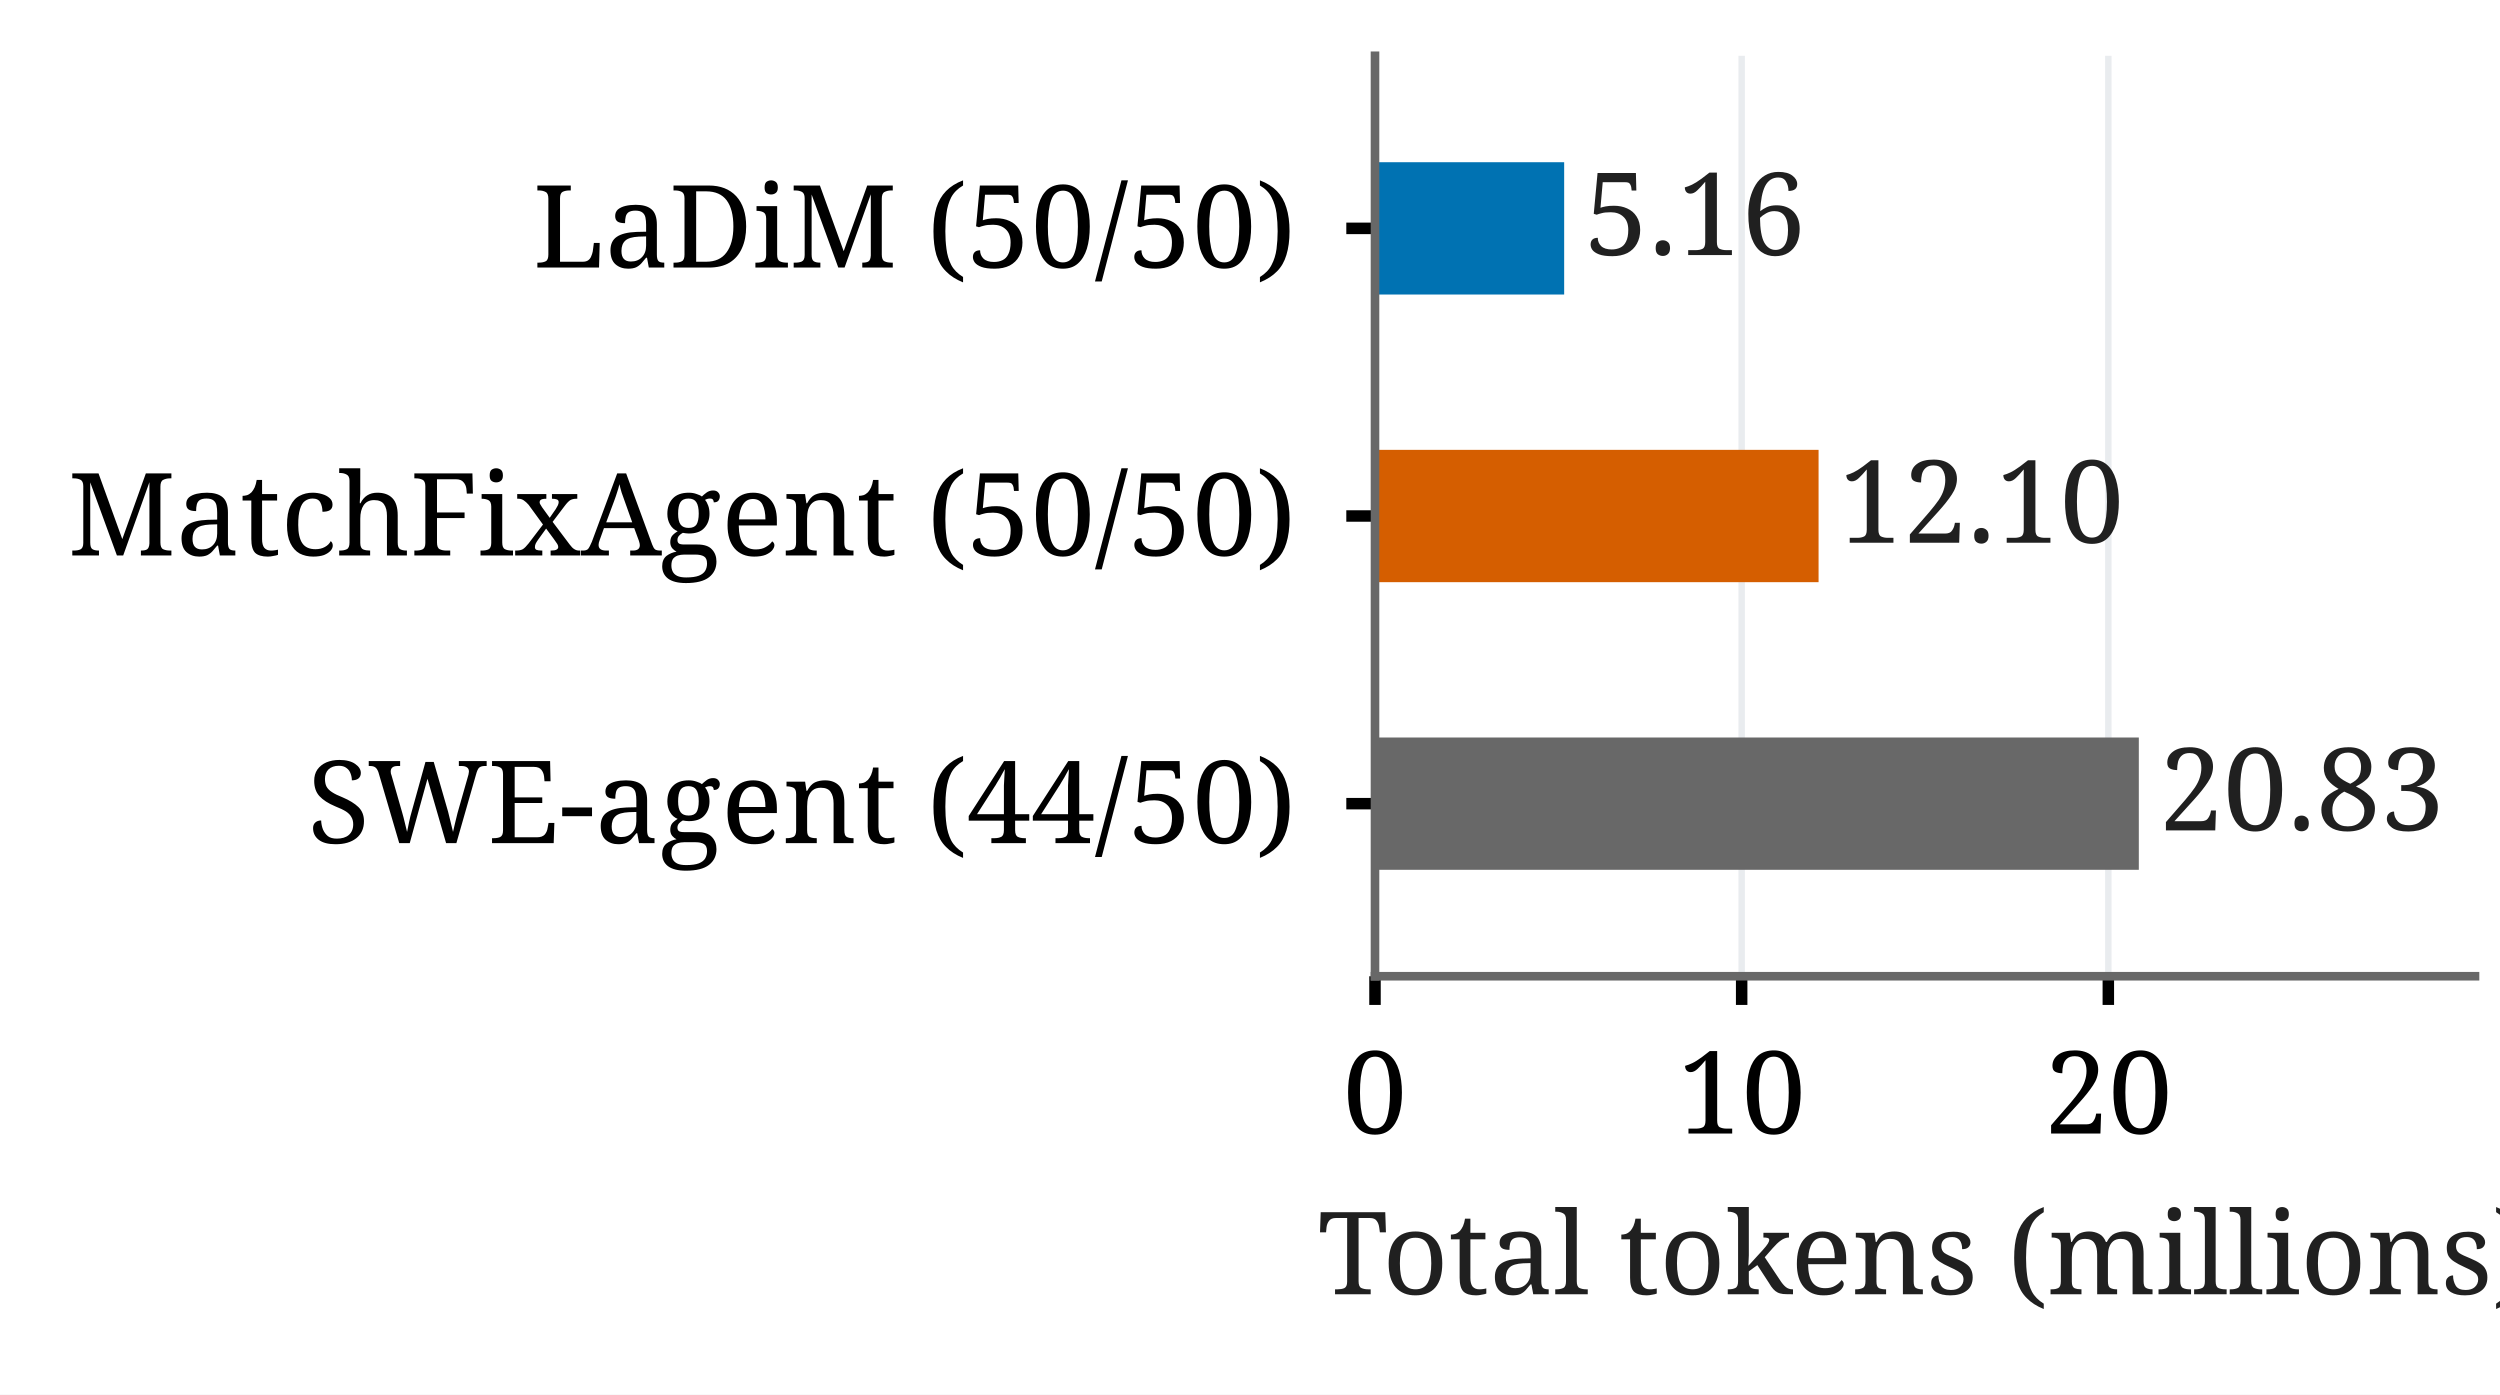
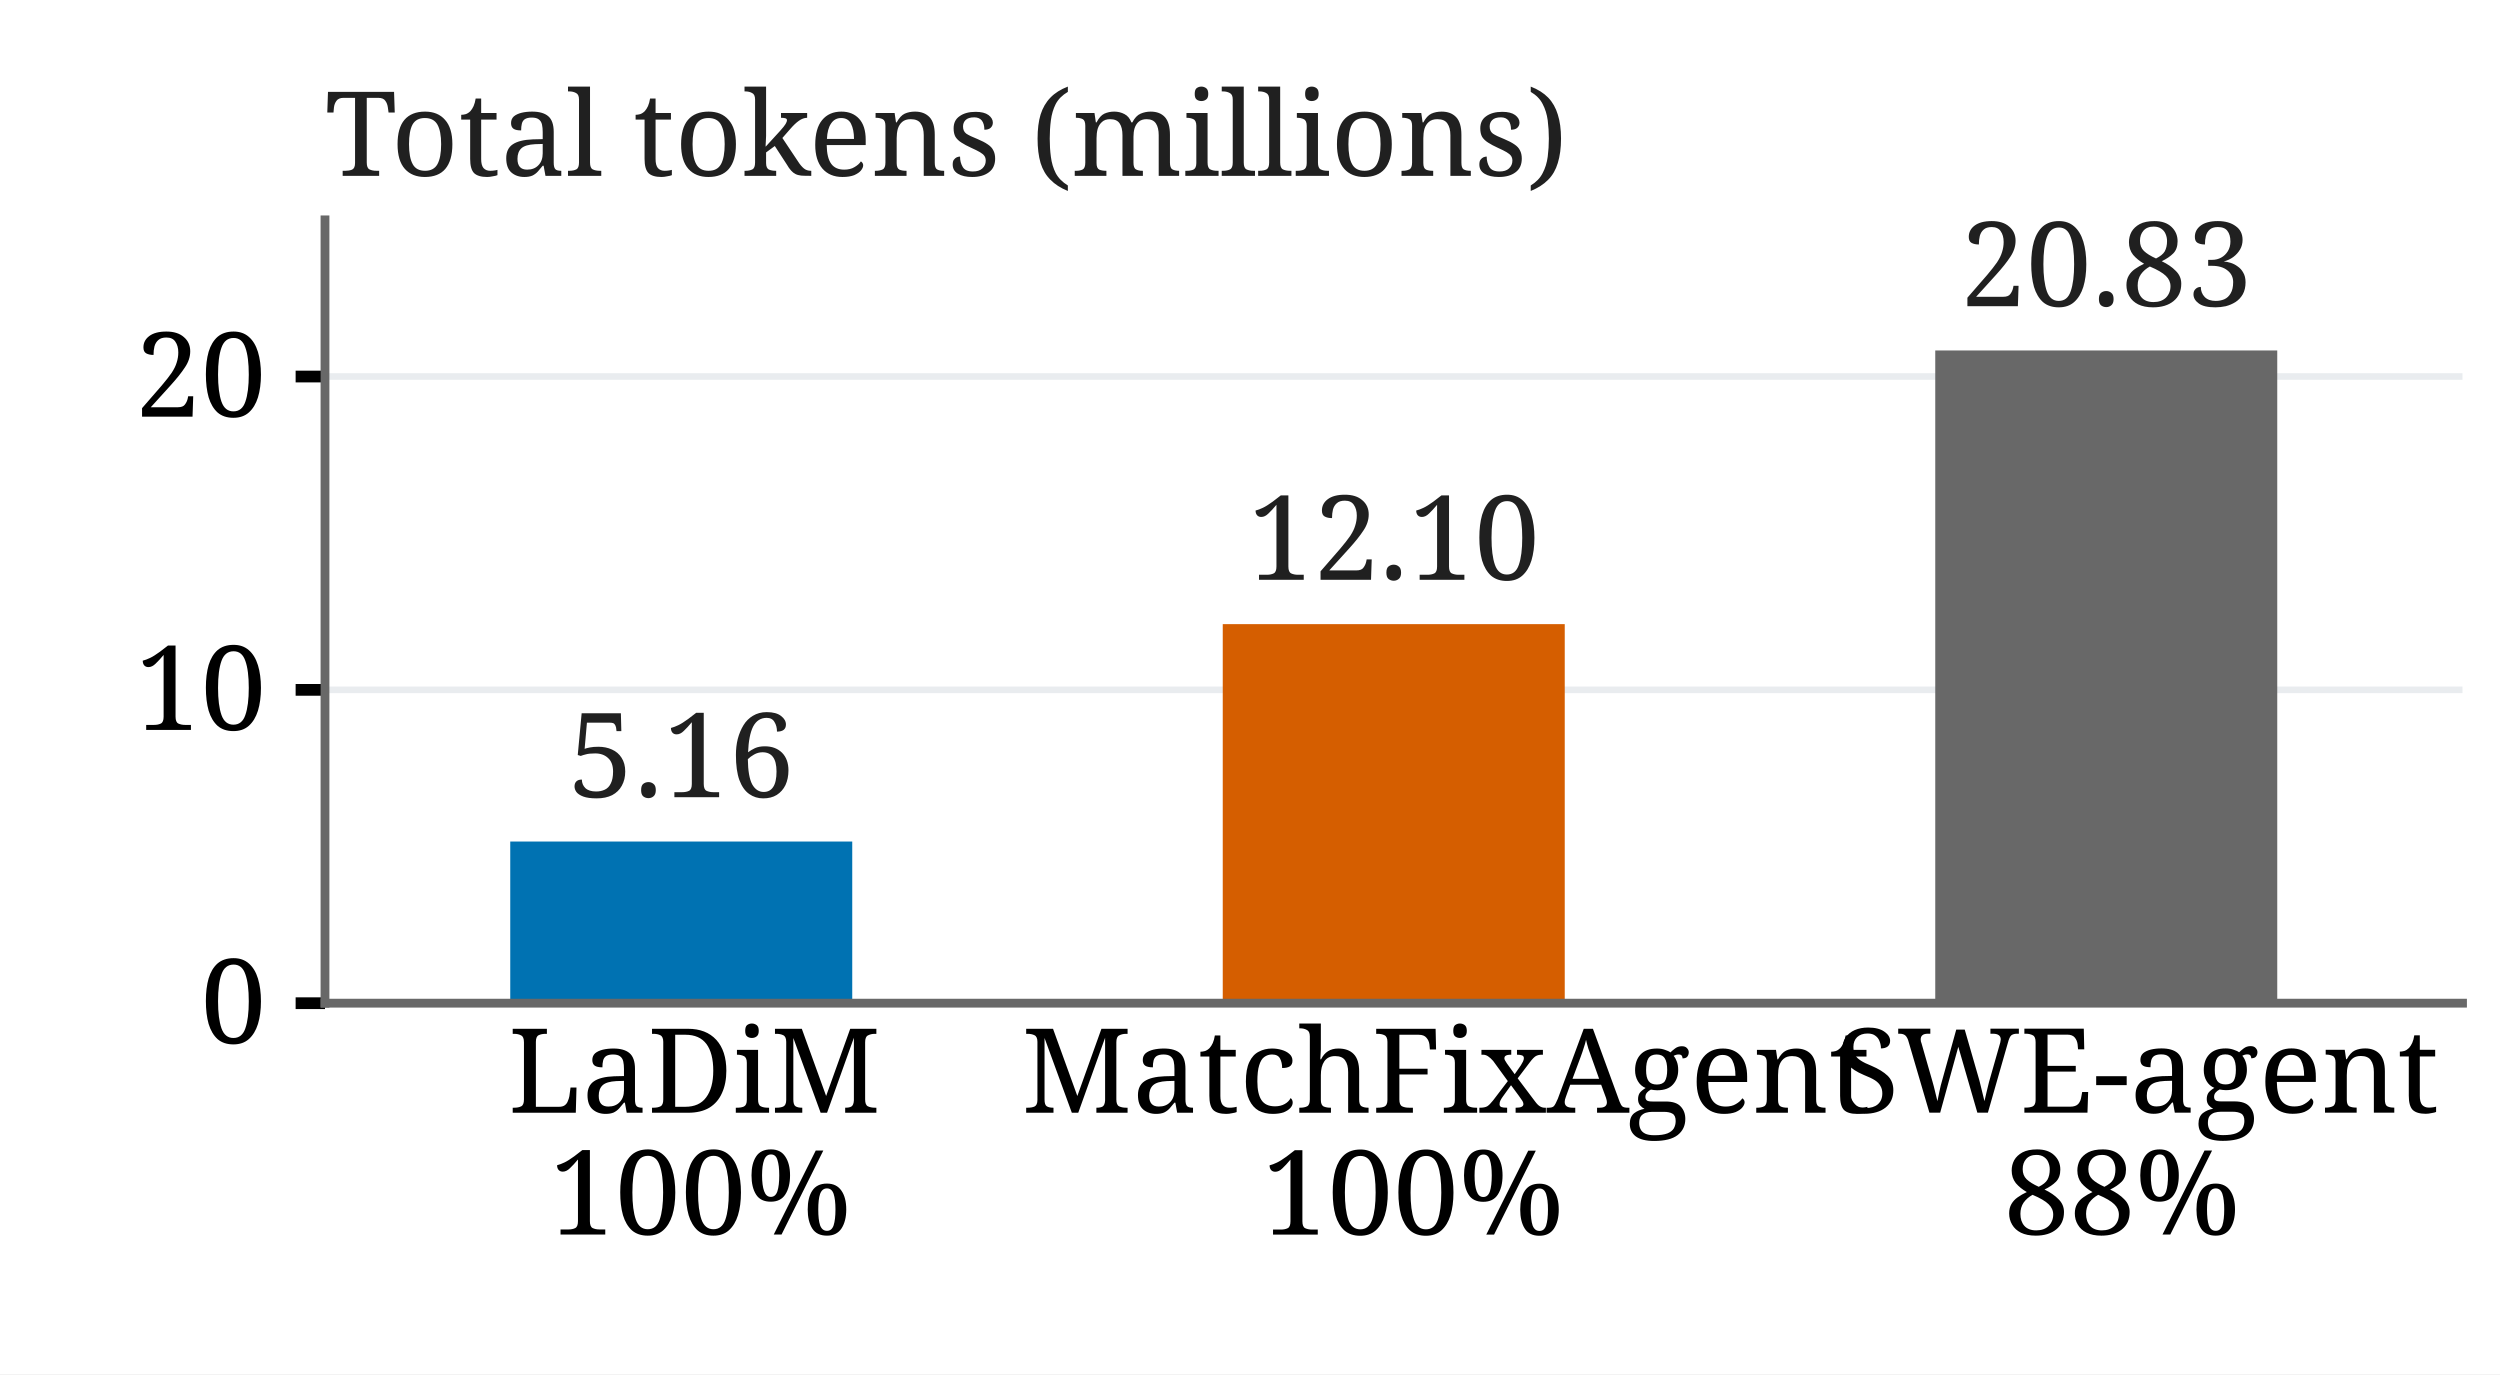
- <svg xmlns="http://www.w3.org/2000/svg" xmlns:xlink="http://www.w3.org/1999/xlink" width="174.24pt" height="97.2pt" viewBox="0 0 174.24 97.2" version="1.1">
+ <svg xmlns="http://www.w3.org/2000/svg" xmlns:xlink="http://www.w3.org/1999/xlink" width="170.28pt" height="93.6pt" viewBox="0 0 170.28 93.6" version="1.1">
  <defs>
    <style type="text/css">*{stroke-linejoin: round; stroke-linecap: butt}</style>
  </defs>
  <g id="figure_1">
    <g id="patch_1">
-       <path d="M 0 97.2  L 174.24 97.2  L 174.24 0  L 0 0  z " style="fill: #ffffff" />
+       <path d="M 0 93.6 L 170.28 93.6 L 170.28 0 L 0 0 z " style="fill: #ffffff" />
    </g>
    <g id="axes_1">
      <g id="patch_2">
-         <path d="M 95.832 68.04  L 172.498 68.04  L 172.498 3.888  L 95.832 3.888  z " style="fill: #ffffff" />
+         <path d="M 22.136 68.328 L 167.726 68.328 L 167.726 14.976 L 22.136 14.976 z " style="fill: #ffffff" />
      </g>
      <g id="matplotlib.axis_1">
        <g id="xtick_1">
-           <g id="line2d_1">
-             <path d="M 95.832 68.04  L 95.832 3.888  " clip-path="url(#pa222fb5cea)" style="fill: none; stroke: #e9ecef; stroke-width: 0.45; stroke-linecap: square" />
-           </g>
-           <g id="line2d_2">
-             <defs>
-               <path id="m5c4e43f7c1" d="M 0 0  L 0 2  " style="stroke: #000000; stroke-width: 0.8" />
-             </defs>
-             <g>
-               <use xlink:href="#m5c4e43f7c1" x="95.832" y="68.04" style="stroke: #000000; stroke-width: 0.8" />
-             </g>
-           </g>
+           <g id="line2d_1" />
          <g id="text_1">
-             <text style="font-size: 8px; font-family: 'STIXGeneral', serif; text-anchor: middle" x="95.832" y="79.004" transform="rotate(-0 95.832 79.00375)">0</text>
+             <text style="font-size: 8px; font-family: 'STIXGeneral', serif" transform="translate(34.62505 75.79175)">LaDiM</text>
+             <text style="font-size: 8px; font-family: 'STIXGeneral', serif" transform="translate(37.41318 84.0845)">100%</text>
          </g>
        </g>
        <g id="xtick_2">
-           <g id="line2d_3">
-             <path d="M 121.387 68.04  L 121.387 3.888  " clip-path="url(#pa222fb5cea)" style="fill: none; stroke: #e9ecef; stroke-width: 0.45; stroke-linecap: square" />
-           </g>
-           <g id="line2d_4">
-             <g>
-               <use xlink:href="#m5c4e43f7c1" x="121.387" y="68.04" style="stroke: #000000; stroke-width: 0.8" />
-             </g>
-           </g>
+           <g id="line2d_2" />
          <g id="text_2">
-             <text style="font-size: 8px; font-family: 'STIXGeneral', serif; text-anchor: middle" x="121.387" y="79.004" transform="rotate(-0 121.3872 79.00375)">10</text>
+             <text style="font-size: 8px; font-family: 'STIXGeneral', serif" transform="translate(69.5986 75.79175)">MatchFixAgent</text>
+             <text style="font-size: 8px; font-family: 'STIXGeneral', serif" transform="translate(85.94298 84.092)">100%</text>
          </g>
        </g>
        <g id="xtick_3">
-           <g id="line2d_5">
-             <path d="M 146.942 68.04  L 146.942 3.888  " clip-path="url(#pa222fb5cea)" style="fill: none; stroke: #e9ecef; stroke-width: 0.45; stroke-linecap: square" />
+           <g id="line2d_3" />
+           <g id="text_3">
+             <text style="font-size: 8px; font-family: 'STIXGeneral', serif" transform="translate(125.0209 75.78425)">SWE-agent</text>
+             <text style="font-size: 8px; font-family: 'STIXGeneral', serif" transform="translate(136.4728 84.0845)">88%</text>
          </g>
-           <g id="line2d_6">
-             <g>
-               <use xlink:href="#m5c4e43f7c1" x="146.942" y="68.04" style="stroke: #000000; stroke-width: 0.8" />
-             </g>
-           </g>
-           <g id="text_3">
-             <text style="font-size: 8px; font-family: 'STIXGeneral', serif; text-anchor: middle" x="146.942" y="79.004" transform="rotate(-0 146.9424 79.00375)">20</text>
-           </g>
-         </g>
-         <g id="text_4">
-           <text style="font-size: 8px; font-family: 'STIXGeneral', serif; text-anchor: middle; fill: #202020" x="134.165" y="90.204" transform="rotate(-0 134.1648 90.20375)">Total tokens (millions)</text>
        </g>
      </g>
      <g id="matplotlib.axis_2">
        <g id="ytick_1">
-           <g id="line2d_7">
+           <g id="line2d_4">
+             <path d="M 22.136 68.328 L 167.726 68.328 " clip-path="url(#peeef69fded)" style="fill: none; stroke: #e9ecef; stroke-width: 0.45; stroke-linecap: square" />
+           </g>
+           <g id="line2d_5">
            <defs>
-               <path id="m6904d34712" d="M 0 0  L -2 0  " style="stroke: #000000; stroke-width: 0.8" />
+               <path id="m00a73c150b" d="M 0 0 L -2 0 " style="stroke: #000000; stroke-width: 0.8" />
            </defs>
            <g>
-               <use xlink:href="#m6904d34712" x="95.832" y="15.916" style="stroke: #000000; stroke-width: 0.8" />
+               <use xlink:href="#m00a73c150b" x="22.136" y="68.328" style="stroke: #000000; stroke-width: 0.8" />
+             </g>
+           </g>
+           <g id="text_4">
+             <text style="font-size: 8px; font-family: 'STIXGeneral', serif; text-anchor: end" x="18.136" y="71.06" transform="rotate(-0 18.1364 71.05988)">0</text>
+           </g>
+         </g>
+         <g id="ytick_2">
+           <g id="line2d_6">
+             <path d="M 22.136 46.987 L 167.726 46.987 " clip-path="url(#peeef69fded)" style="fill: none; stroke: #e9ecef; stroke-width: 0.45; stroke-linecap: square" />
+           </g>
+           <g id="line2d_7">
+             <g>
+               <use xlink:href="#m00a73c150b" x="22.136" y="46.987" style="stroke: #000000; stroke-width: 0.8" />
            </g>
          </g>
          <g id="text_5">
-             <text style="font-size: 8px; font-family: 'STIXGeneral', serif; text-anchor: end" x="90.332" y="18.648" transform="rotate(-0 90.332 18.64838)">LaDiM (50/50)</text>
+             <text style="font-size: 8px; font-family: 'STIXGeneral', serif; text-anchor: end" x="18.136" y="49.719" transform="rotate(-0 18.1364 49.71907)">10</text>
          </g>
        </g>
-         <g id="ytick_2">
+         <g id="ytick_3">
          <g id="line2d_8">
+             <path d="M 22.136 25.646 L 167.726 25.646 " clip-path="url(#peeef69fded)" style="fill: none; stroke: #e9ecef; stroke-width: 0.45; stroke-linecap: square" />
+           </g>
+           <g id="line2d_9">
            <g>
-               <use xlink:href="#m6904d34712" x="95.832" y="35.964" style="stroke: #000000; stroke-width: 0.8" />
+               <use xlink:href="#m00a73c150b" x="22.136" y="25.646" style="stroke: #000000; stroke-width: 0.8" />
            </g>
          </g>
          <g id="text_6">
-             <text style="font-size: 8px; font-family: 'STIXGeneral', serif; text-anchor: end" x="90.332" y="38.716" transform="rotate(-0 90.332 38.71587)">MatchFixAgent (50/50)</text>
-           </g>
-         </g>
-         <g id="ytick_3">
-           <g id="line2d_9">
-             <g>
-               <use xlink:href="#m6904d34712" x="95.832" y="56.011" style="stroke: #000000; stroke-width: 0.8" />
-             </g>
-           </g>
-           <g id="text_7">
-             <text style="font-size: 8px; font-family: 'STIXGeneral', serif; text-anchor: end" x="90.332" y="58.763" transform="rotate(-0 90.332 58.76338)">SWE-agent (44/50)</text>
+             <text style="font-size: 8px; font-family: 'STIXGeneral', serif; text-anchor: end" x="18.136" y="28.378" transform="rotate(-0 18.1364 28.37827)">20</text>
          </g>
        </g>
      </g>
      <g id="patch_3">
-         <path d="M 95.832 11.306  L 109.016 11.306  L 109.016 20.527  L 95.832 20.527  z " clip-path="url(#pa222fb5cea)" style="fill: #0072b2" />
+         <path d="M 34.754 68.328 L 58.048 68.328 L 58.048 57.318 L 34.754 57.318 z " clip-path="url(#peeef69fded)" style="fill: #0072b2" />
      </g>
      <g id="patch_4">
-         <path d="M 95.832 31.353  L 126.747 31.353  L 126.747 40.575  L 95.832 40.575  z " clip-path="url(#pa222fb5cea)" style="fill: #d55e00" />
+         <path d="M 83.284 68.328 L 106.578 68.328 L 106.578 42.511 L 83.284 42.511 z " clip-path="url(#peeef69fded)" style="fill: #d55e00" />
      </g>
      <g id="patch_5">
-         <path d="M 95.832 51.401  L 149.067 51.401  L 149.067 60.622  L 95.832 60.622  z " clip-path="url(#pa222fb5cea)" style="fill: #686868" />
+         <path d="M 131.814 68.328 L 155.108 68.328 L 155.108 23.872 L 131.814 23.872 z " clip-path="url(#peeef69fded)" style="fill: #686868" />
      </g>
      <g id="patch_6">
-         <path d="M 95.832 68.04  L 95.832 3.888  " style="fill: none; stroke: #686868; stroke-width: 0.6; stroke-linejoin: miter; stroke-linecap: square" />
+         <path d="M 22.136 68.328 L 22.136 14.976 " style="fill: none; stroke: #686868; stroke-width: 0.6; stroke-linejoin: miter; stroke-linecap: square" />
      </g>
      <g id="patch_7">
-         <path d="M 95.832 68.04  L 172.498 68.04  " style="fill: none; stroke: #686868; stroke-width: 0.6; stroke-linejoin: miter; stroke-linecap: square" />
+         <path d="M 22.136 68.328 L 167.726 68.328 " style="fill: none; stroke: #686868; stroke-width: 0.6; stroke-linejoin: miter; stroke-linecap: square" />
+       </g>
+       <g id="text_7">
+         <text style="font-size: 8px; font-family: 'STIXGeneral', serif; text-anchor: middle; fill: #202020" x="46.401" y="54.301" transform="rotate(-0 46.4013 54.3013)">5.16</text>
      </g>
      <g id="text_8">
-         <text style="font-size: 8px; font-family: 'STIXGeneral', serif; text-anchor: start; fill: #202020" x="110.422" y="17.78" transform="rotate(-0 110.4218 17.78025)">5.16</text>
+         <text style="font-size: 8px; font-family: 'STIXGeneral', serif; text-anchor: middle; fill: #202020" x="94.931" y="39.494" transform="rotate(-0 94.9311 39.49443)">12.10</text>
      </g>
      <g id="text_9">
-         <text style="font-size: 8px; font-family: 'STIXGeneral', serif; text-anchor: start; fill: #202020" x="128.153" y="37.828" transform="rotate(-0 128.1527 37.82775)">12.10</text>
+         <text style="font-size: 8px; font-family: 'STIXGeneral', serif; text-anchor: middle; fill: #202020" x="143.461" y="20.855" transform="rotate(-0 143.4609 20.85523)">20.83</text>
      </g>
      <g id="text_10">
-         <text style="font-size: 8px; font-family: 'STIXGeneral', serif; text-anchor: start; fill: #202020" x="150.473" y="57.875" transform="rotate(-0 150.4728 57.87525)">20.83</text>
+         <text style="font-size: 8px; font-family: 'STIXGeneral', serif; text-anchor: start; fill: #202020" x="22.136" y="11.976" transform="rotate(-0 22.1364 11.976)">Total tokens (millions)</text>
      </g>
    </g>
  </g>
  <defs>
-     <clipPath id="pa222fb5cea">
-       <rect x="95.832" y="3.888" width="76.666" height="64.152" />
+     <clipPath id="peeef69fded">
+       <rect x="22.136" y="14.976" width="145.589" height="53.352" />
    </clipPath>
  </defs>
</svg>
